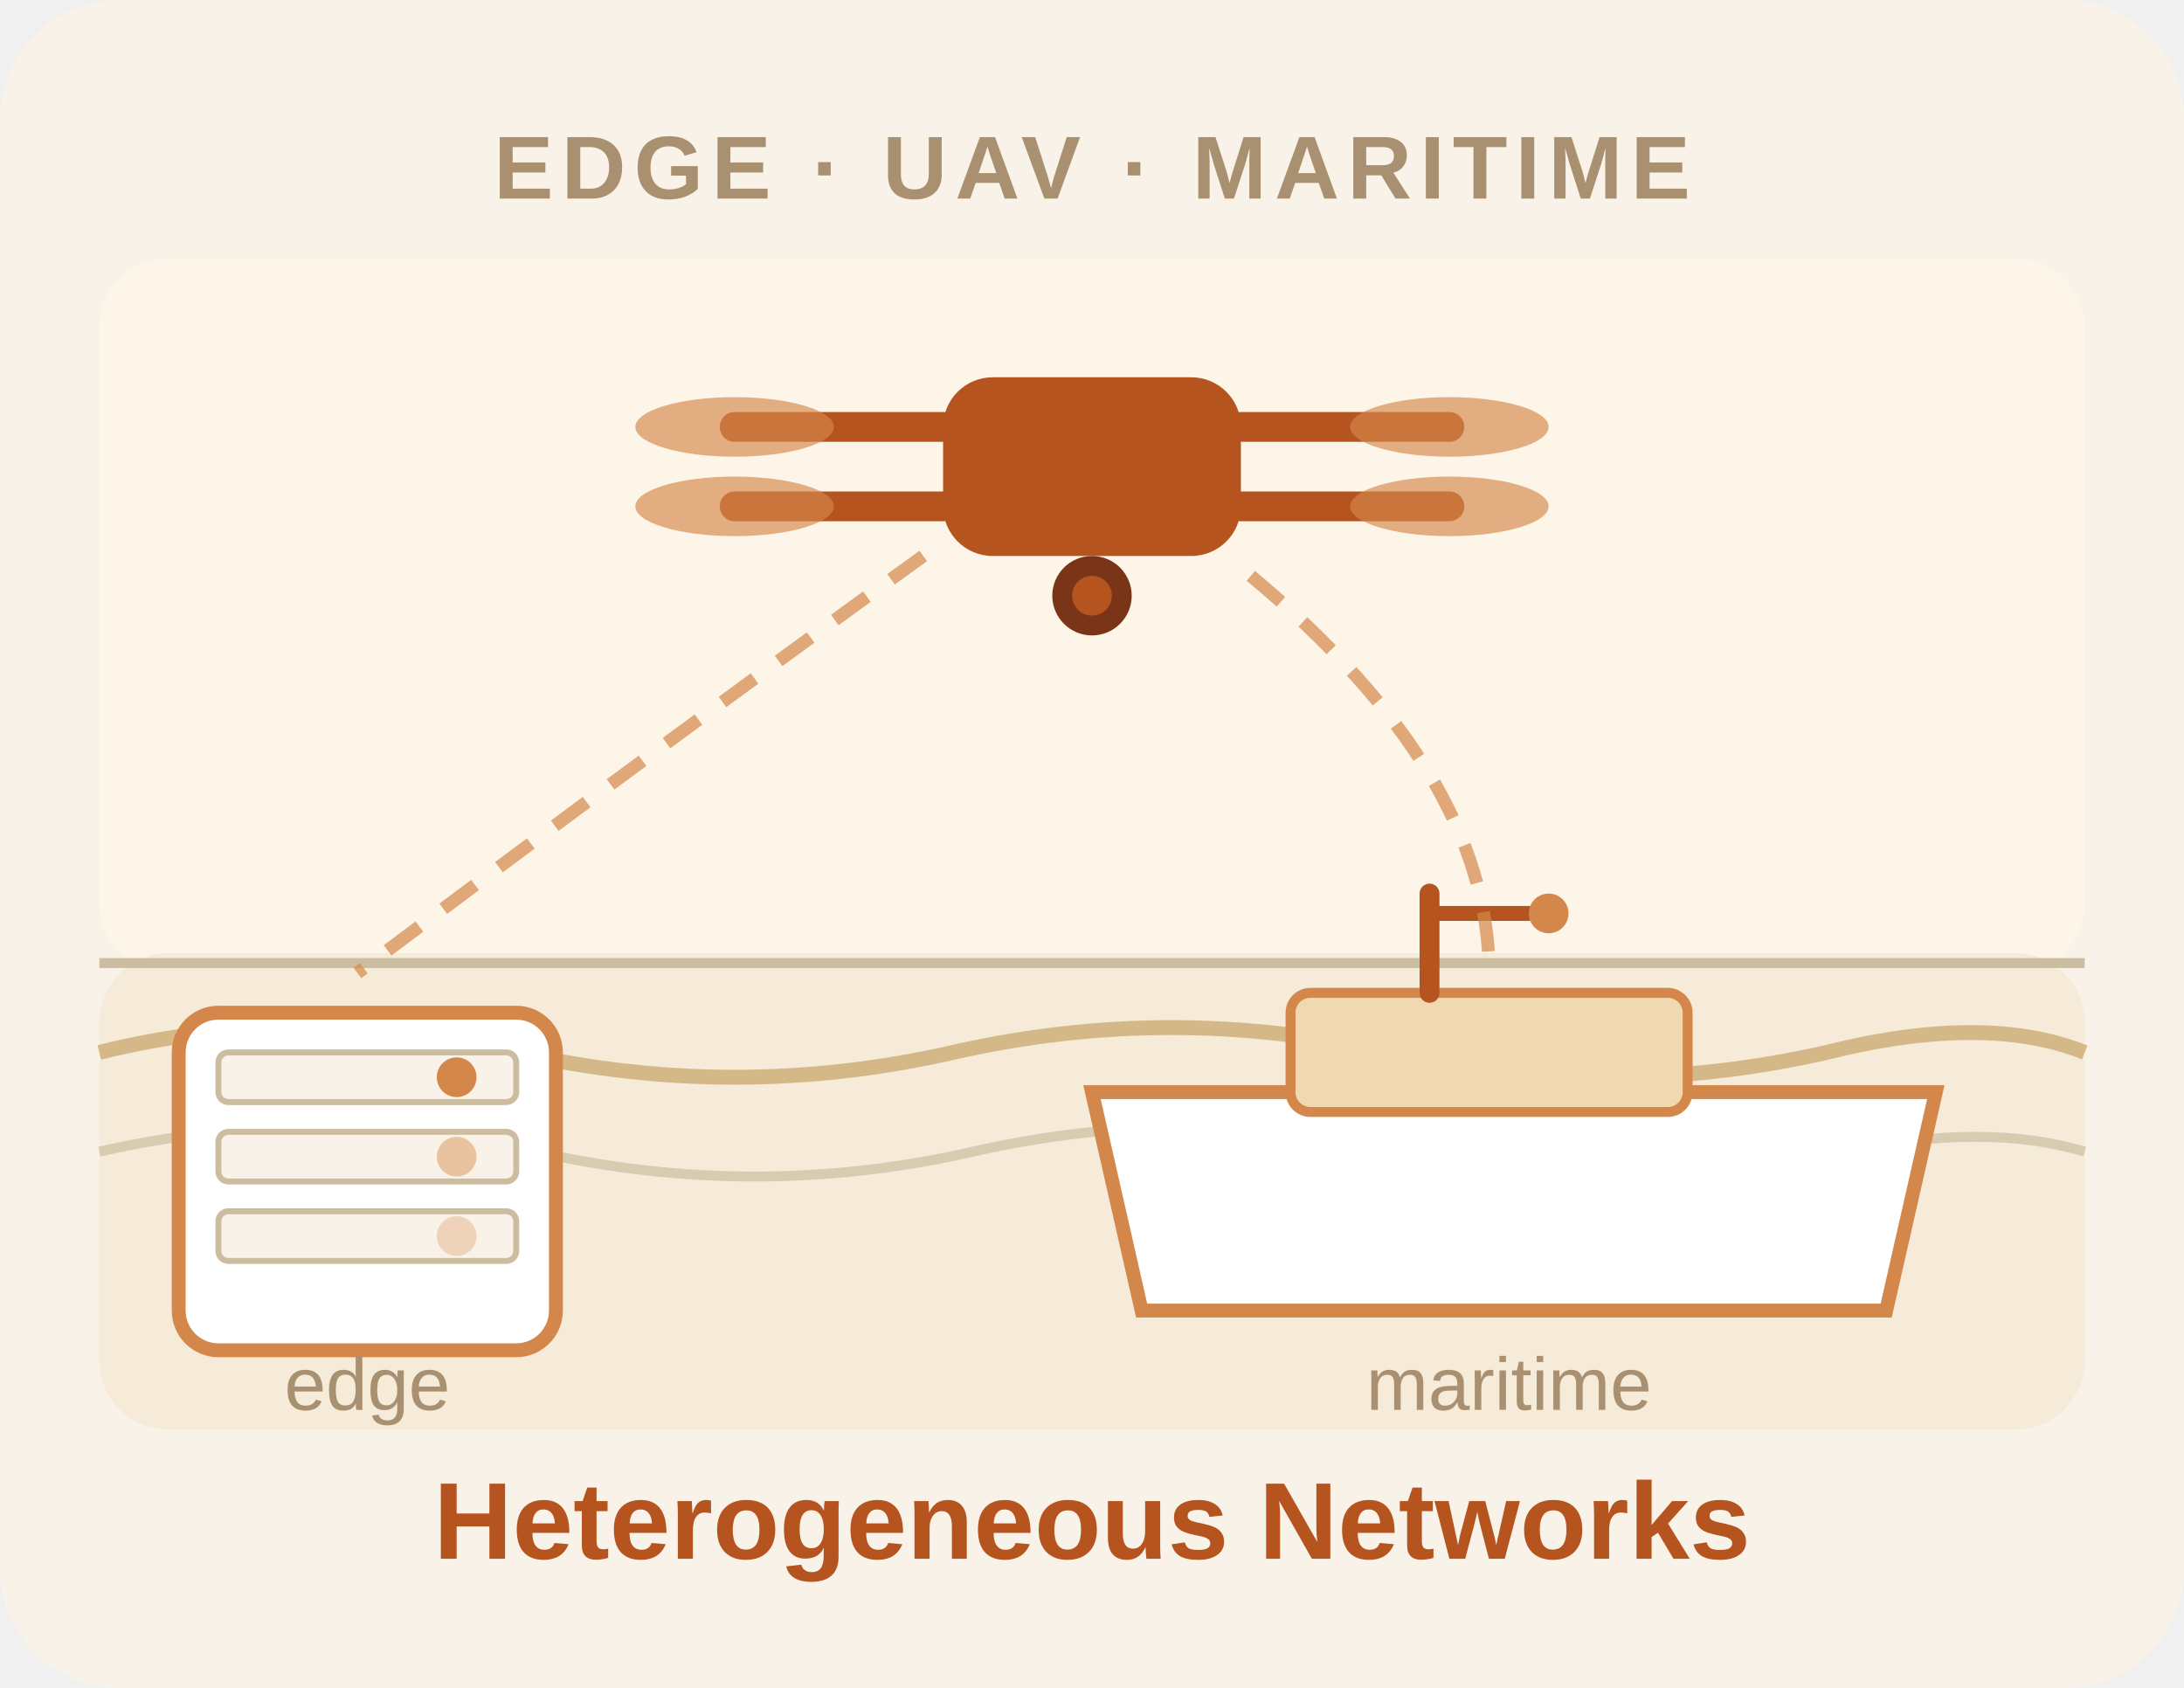
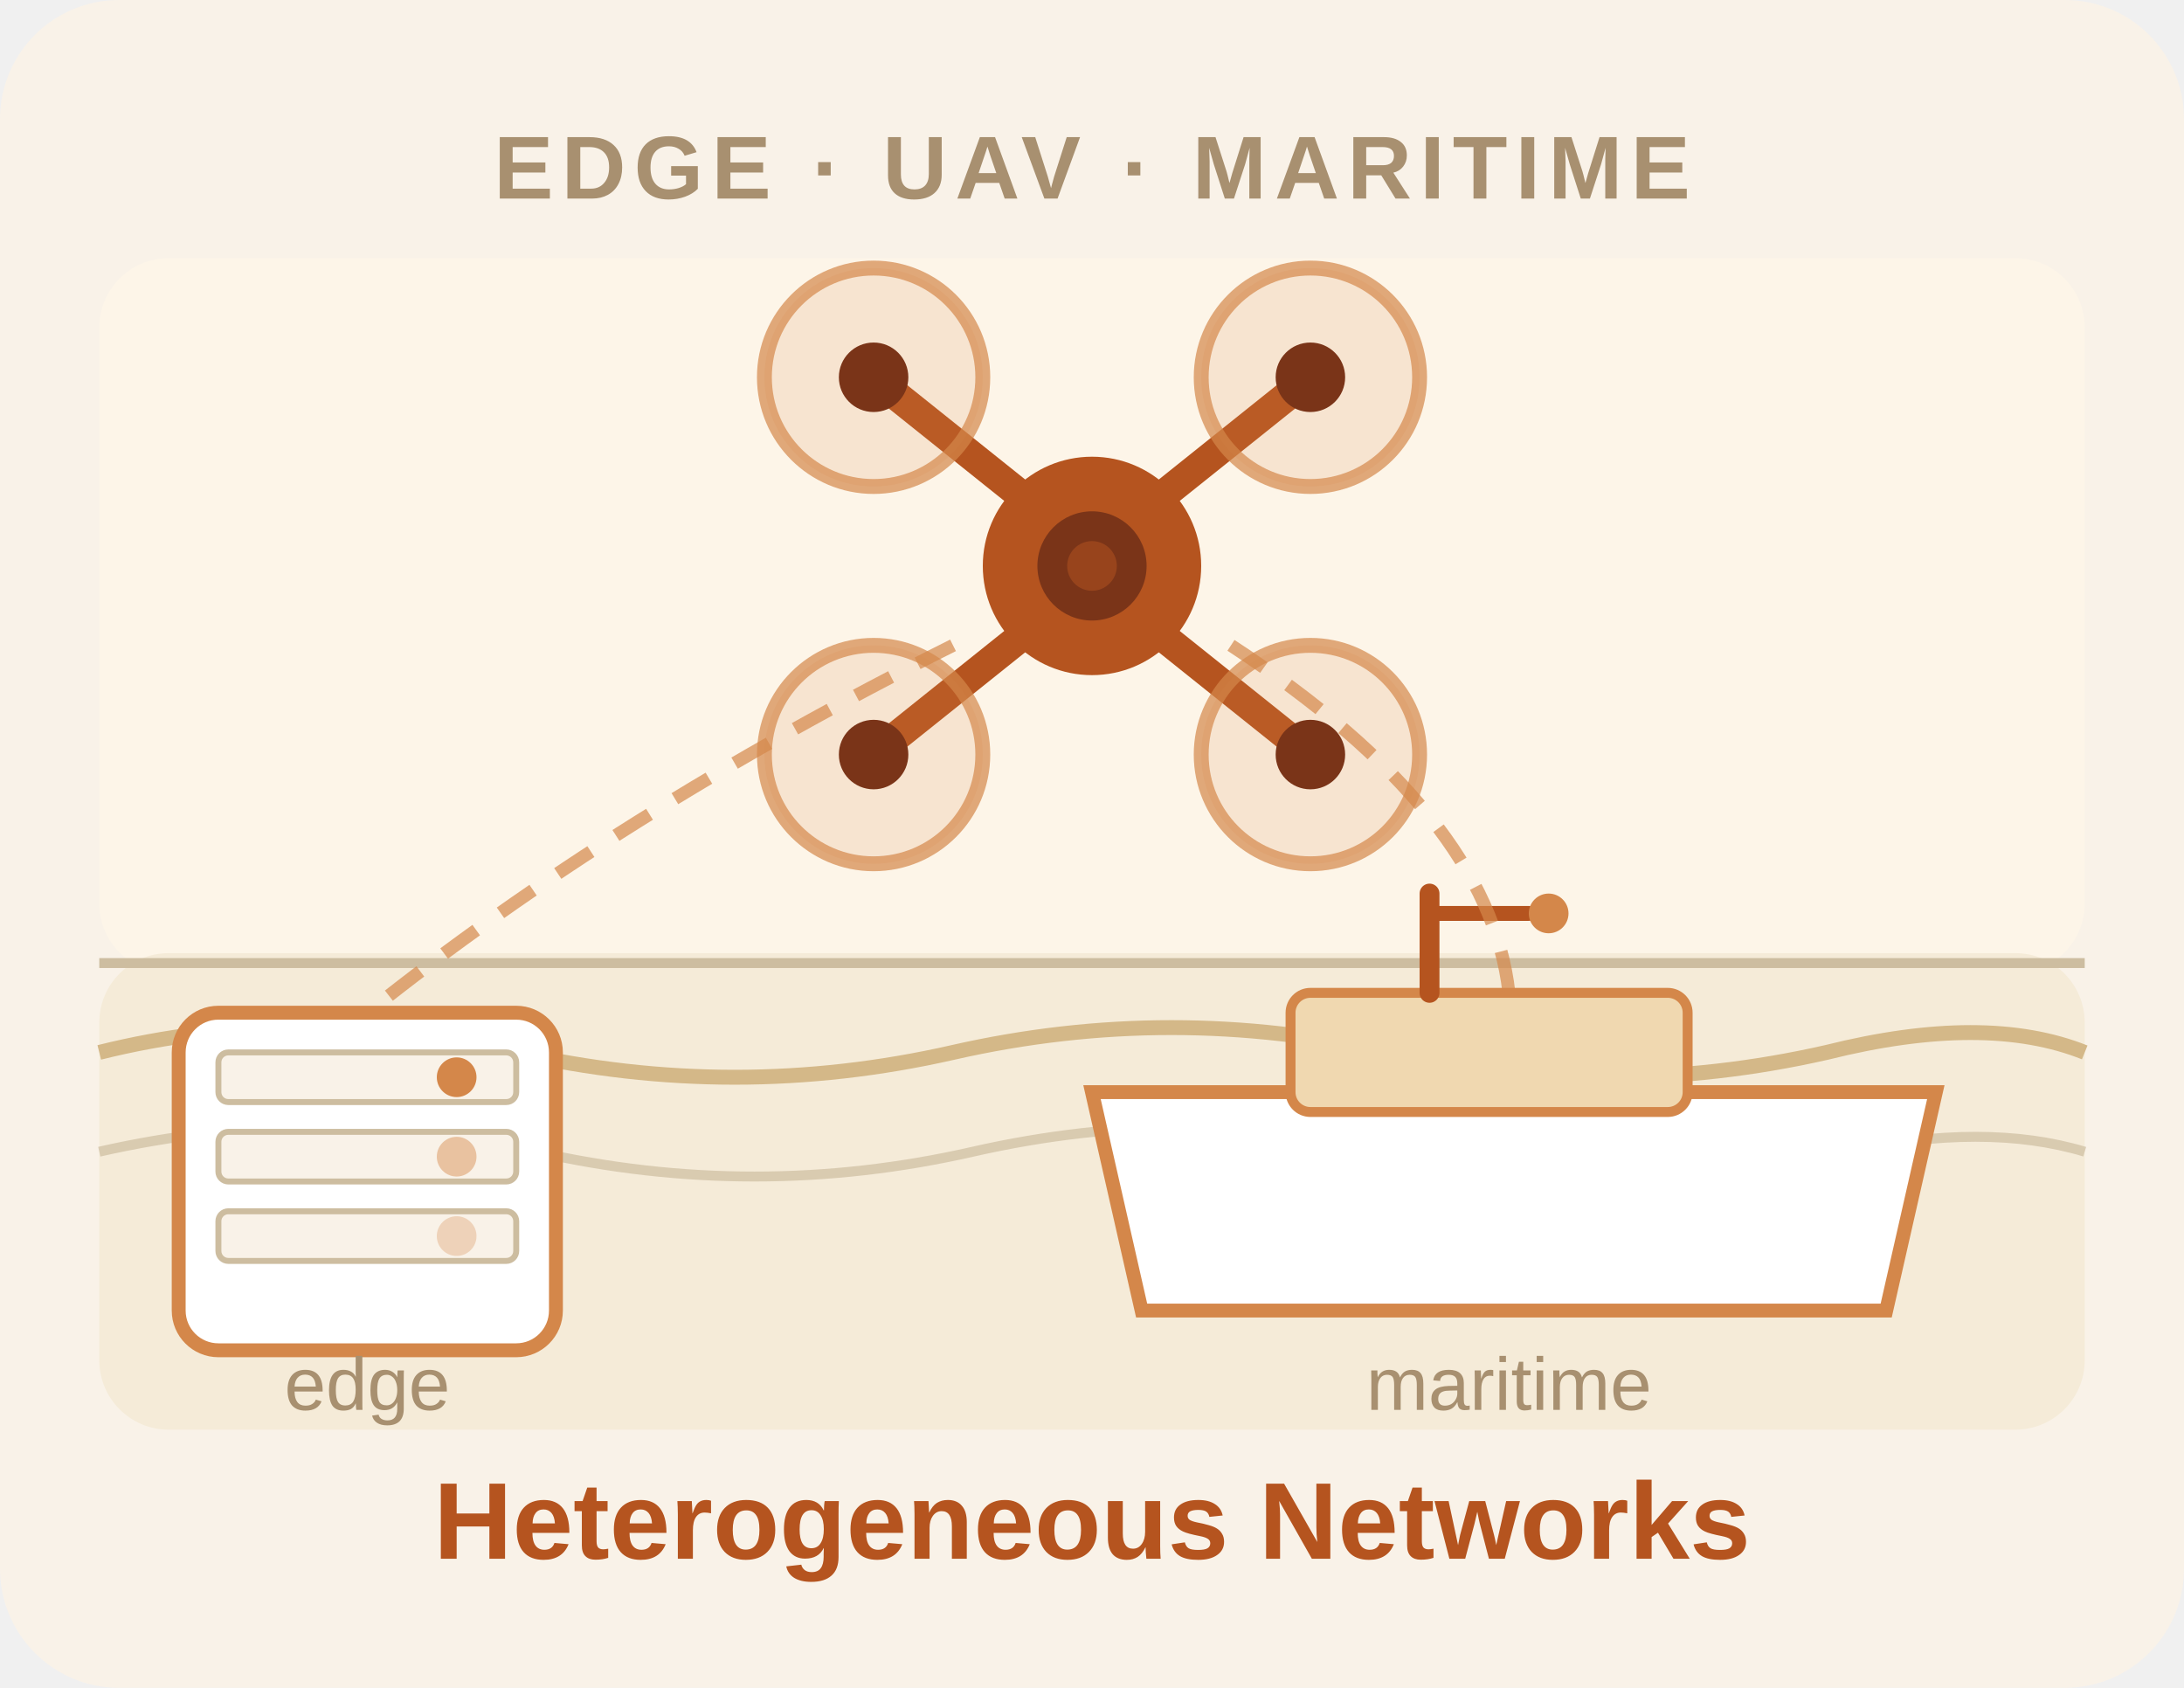
<svg xmlns="http://www.w3.org/2000/svg" viewBox="0 0 220 170">
  <rect width="220" height="170" fill="#F9F2E8" rx="12" />
  <text x="110" y="20" text-anchor="middle" font-family="'-apple-system','Segoe UI',Arial,sans-serif" font-size="9" font-weight="700" letter-spacing="0.09em" fill="#A89070">EDGE · UAV · MARITIME</text>
  <rect x="10" y="26" width="200" height="72" rx="7" fill="#FDF5E8" />
  <rect x="10" y="96" width="200" height="48" rx="7" fill="#F5EBD8" />
  <line x1="10" y1="97" x2="210" y2="97" stroke="#CDBDA0" stroke-width="1" />
  <path d="M 10 106 Q 30 101 52 106 Q 74 111 96 106 Q 118 101 140 106 Q 162 111 184 106 Q 200 102 210 106" fill="none" stroke="#D4B888" stroke-width="1.5" />
  <path d="M 10 116 Q 32 111 54 116 Q 76 121 98 116 Q 120 111 142 116 Q 164 121 186 116 Q 200 113 210 116" fill="none" stroke="#CDBDA0" stroke-width="1" opacity="0.7" />
-   <rect x="95" y="38" width="30" height="18" rx="5" fill="#B5541F" />
-   <line x1="95" y1="43" x2="74" y2="43" stroke="#B5541F" stroke-width="3" stroke-linecap="round" />
-   <line x1="125" y1="43" x2="146" y2="43" stroke="#B5541F" stroke-width="3" stroke-linecap="round" />
-   <line x1="95" y1="51" x2="74" y2="51" stroke="#B5541F" stroke-width="3" stroke-linecap="round" />
-   <line x1="125" y1="51" x2="146" y2="51" stroke="#B5541F" stroke-width="3" stroke-linecap="round" />
-   <ellipse cx="74" cy="43" rx="10" ry="3" fill="#D4874A" opacity="0.65" />
-   <ellipse cx="146" cy="43" rx="10" ry="3" fill="#D4874A" opacity="0.65" />
-   <ellipse cx="74" cy="51" rx="10" ry="3" fill="#D4874A" opacity="0.65" />
-   <ellipse cx="146" cy="51" rx="10" ry="3" fill="#D4874A" opacity="0.65" />
-   <circle cx="110" cy="60" r="4" fill="#7A3418" />
-   <circle cx="110" cy="60" r="2" fill="#B5541F" />
+   <line x1="103" y1="50" x2="88" y2="38" stroke="#B5541F" stroke-width="3" stroke-linecap="round" />
+   <line x1="117" y1="50" x2="132" y2="38" stroke="#B5541F" stroke-width="3" stroke-linecap="round" />
+   <line x1="103" y1="64" x2="88" y2="76" stroke="#B5541F" stroke-width="3" stroke-linecap="round" />
+   <line x1="117" y1="64" x2="132" y2="76" stroke="#B5541F" stroke-width="3" stroke-linecap="round" />
+   <circle cx="88" cy="38" r="11" fill="#D4874A" opacity="0.15" />
+   <circle cx="88" cy="38" r="11" fill="none" stroke="#D4874A" stroke-width="1.5" opacity="0.7" />
+   <circle cx="132" cy="38" r="11" fill="#D4874A" opacity="0.15" />
+   <circle cx="132" cy="38" r="11" fill="none" stroke="#D4874A" stroke-width="1.5" opacity="0.7" />
+   <circle cx="88" cy="76" r="11" fill="#D4874A" opacity="0.15" />
+   <circle cx="88" cy="76" r="11" fill="none" stroke="#D4874A" stroke-width="1.5" opacity="0.7" />
+   <circle cx="132" cy="76" r="11" fill="#D4874A" opacity="0.15" />
+   <circle cx="132" cy="76" r="11" fill="none" stroke="#D4874A" stroke-width="1.5" opacity="0.7" />
+   <circle cx="88" cy="38" r="3.5" fill="#7A3418" />
+   <circle cx="132" cy="38" r="3.5" fill="#7A3418" />
+   <circle cx="88" cy="76" r="3.5" fill="#7A3418" />
+   <circle cx="132" cy="76" r="3.5" fill="#7A3418" />
+   <circle cx="110" cy="57" r="11" fill="#B5541F" />
+   <circle cx="110" cy="57" r="5.5" fill="#7A3418" />
+   <circle cx="110" cy="57" r="2.5" fill="#B5541F" opacity="0.5" />
  <rect x="18" y="102" width="38" height="34" rx="4" fill="white" stroke="#D4874A" stroke-width="1.4" />
  <rect x="22" y="106" width="30" height="5" rx="1" fill="#F9F2E8" stroke="#CDBDA0" stroke-width="0.6" />
  <rect x="22" y="114" width="30" height="5" rx="1" fill="#F9F2E8" stroke="#CDBDA0" stroke-width="0.6" />
  <rect x="22" y="122" width="30" height="5" rx="1" fill="#F9F2E8" stroke="#CDBDA0" stroke-width="0.6" />
  <circle cx="46" cy="108.5" r="2" fill="#D4874A" />
  <circle cx="46" cy="116.5" r="2" fill="#D4874A" opacity="0.45" />
  <circle cx="46" cy="124.5" r="2" fill="#D4874A" opacity="0.3" />
  <text x="37" y="142" text-anchor="middle" font-family="'-apple-system','Segoe UI',Arial,sans-serif" font-size="7.5" fill="#A89070">edge</text>
  <path d="M 110 110 L 195 110 L 190 132 L 115 132 Z" fill="white" stroke="#D4874A" stroke-width="1.4" />
  <rect x="130" y="100" width="40" height="12" rx="2" fill="#F0D8B0" stroke="#D4874A" stroke-width="1" />
  <line x1="144" y1="100" x2="144" y2="90" stroke="#B5541F" stroke-width="2" stroke-linecap="round" />
  <line x1="144" y1="92" x2="154" y2="92" stroke="#B5541F" stroke-width="1.5" stroke-linecap="round" />
  <circle cx="156" cy="92" r="2" fill="#D4874A" />
  <text x="152" y="142" text-anchor="middle" font-family="'-apple-system','Segoe UI',Arial,sans-serif" font-size="7.5" fill="#A89070">maritime</text>
-   <path d="M 93 56 Q 68 74 36 98" fill="none" stroke="#D4874A" stroke-width="1.3" stroke-dasharray="4,3" opacity="0.7" />
-   <path d="M 126 58 Q 150 78 150 98" fill="none" stroke="#D4874A" stroke-width="1.3" stroke-dasharray="4,3" opacity="0.7" />
+   <path d="M 96 65 Q 62 82 37 102" fill="none" stroke="#D4874A" stroke-width="1.3" stroke-dasharray="4,3" opacity="0.7" />
+   <path d="M 124 65 Q 150 82 152 100" fill="none" stroke="#D4874A" stroke-width="1.3" stroke-dasharray="4,3" opacity="0.7" />
  <text x="110" y="157" text-anchor="middle" font-family="'-apple-system','Segoe UI',Arial,sans-serif" font-size="11" font-weight="600" fill="#B5541F">Heterogeneous Networks</text>
</svg>
